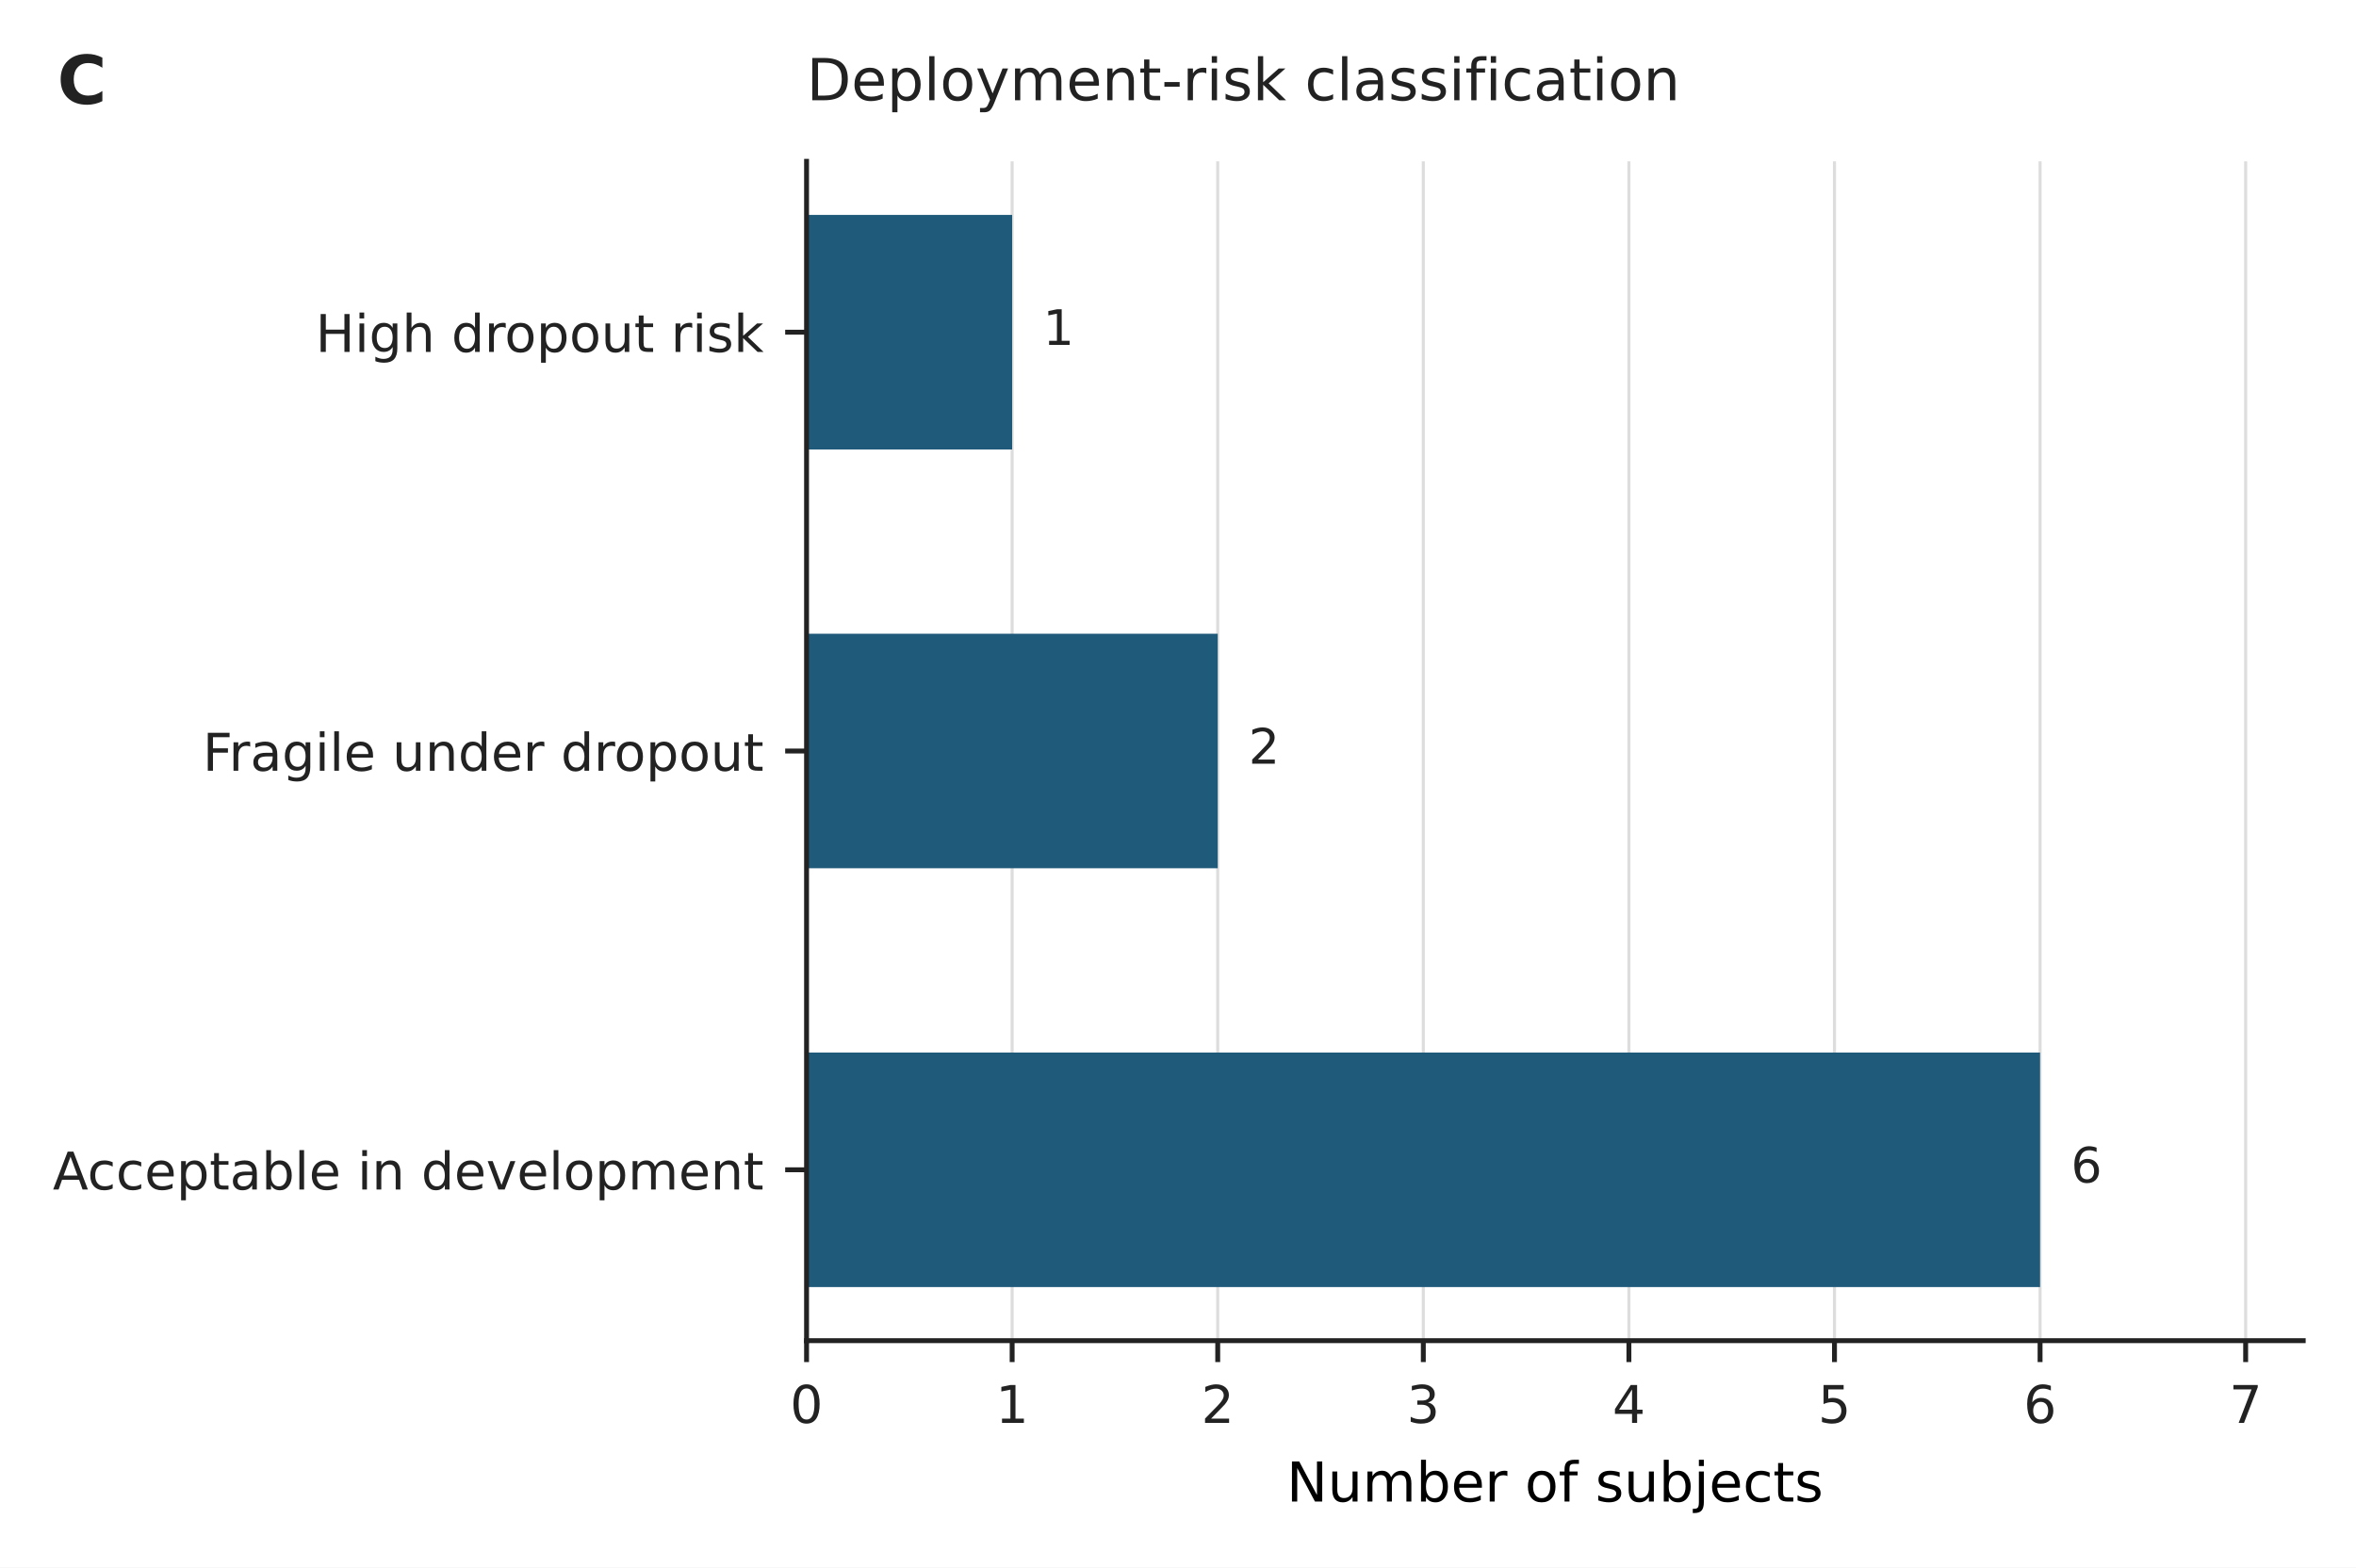
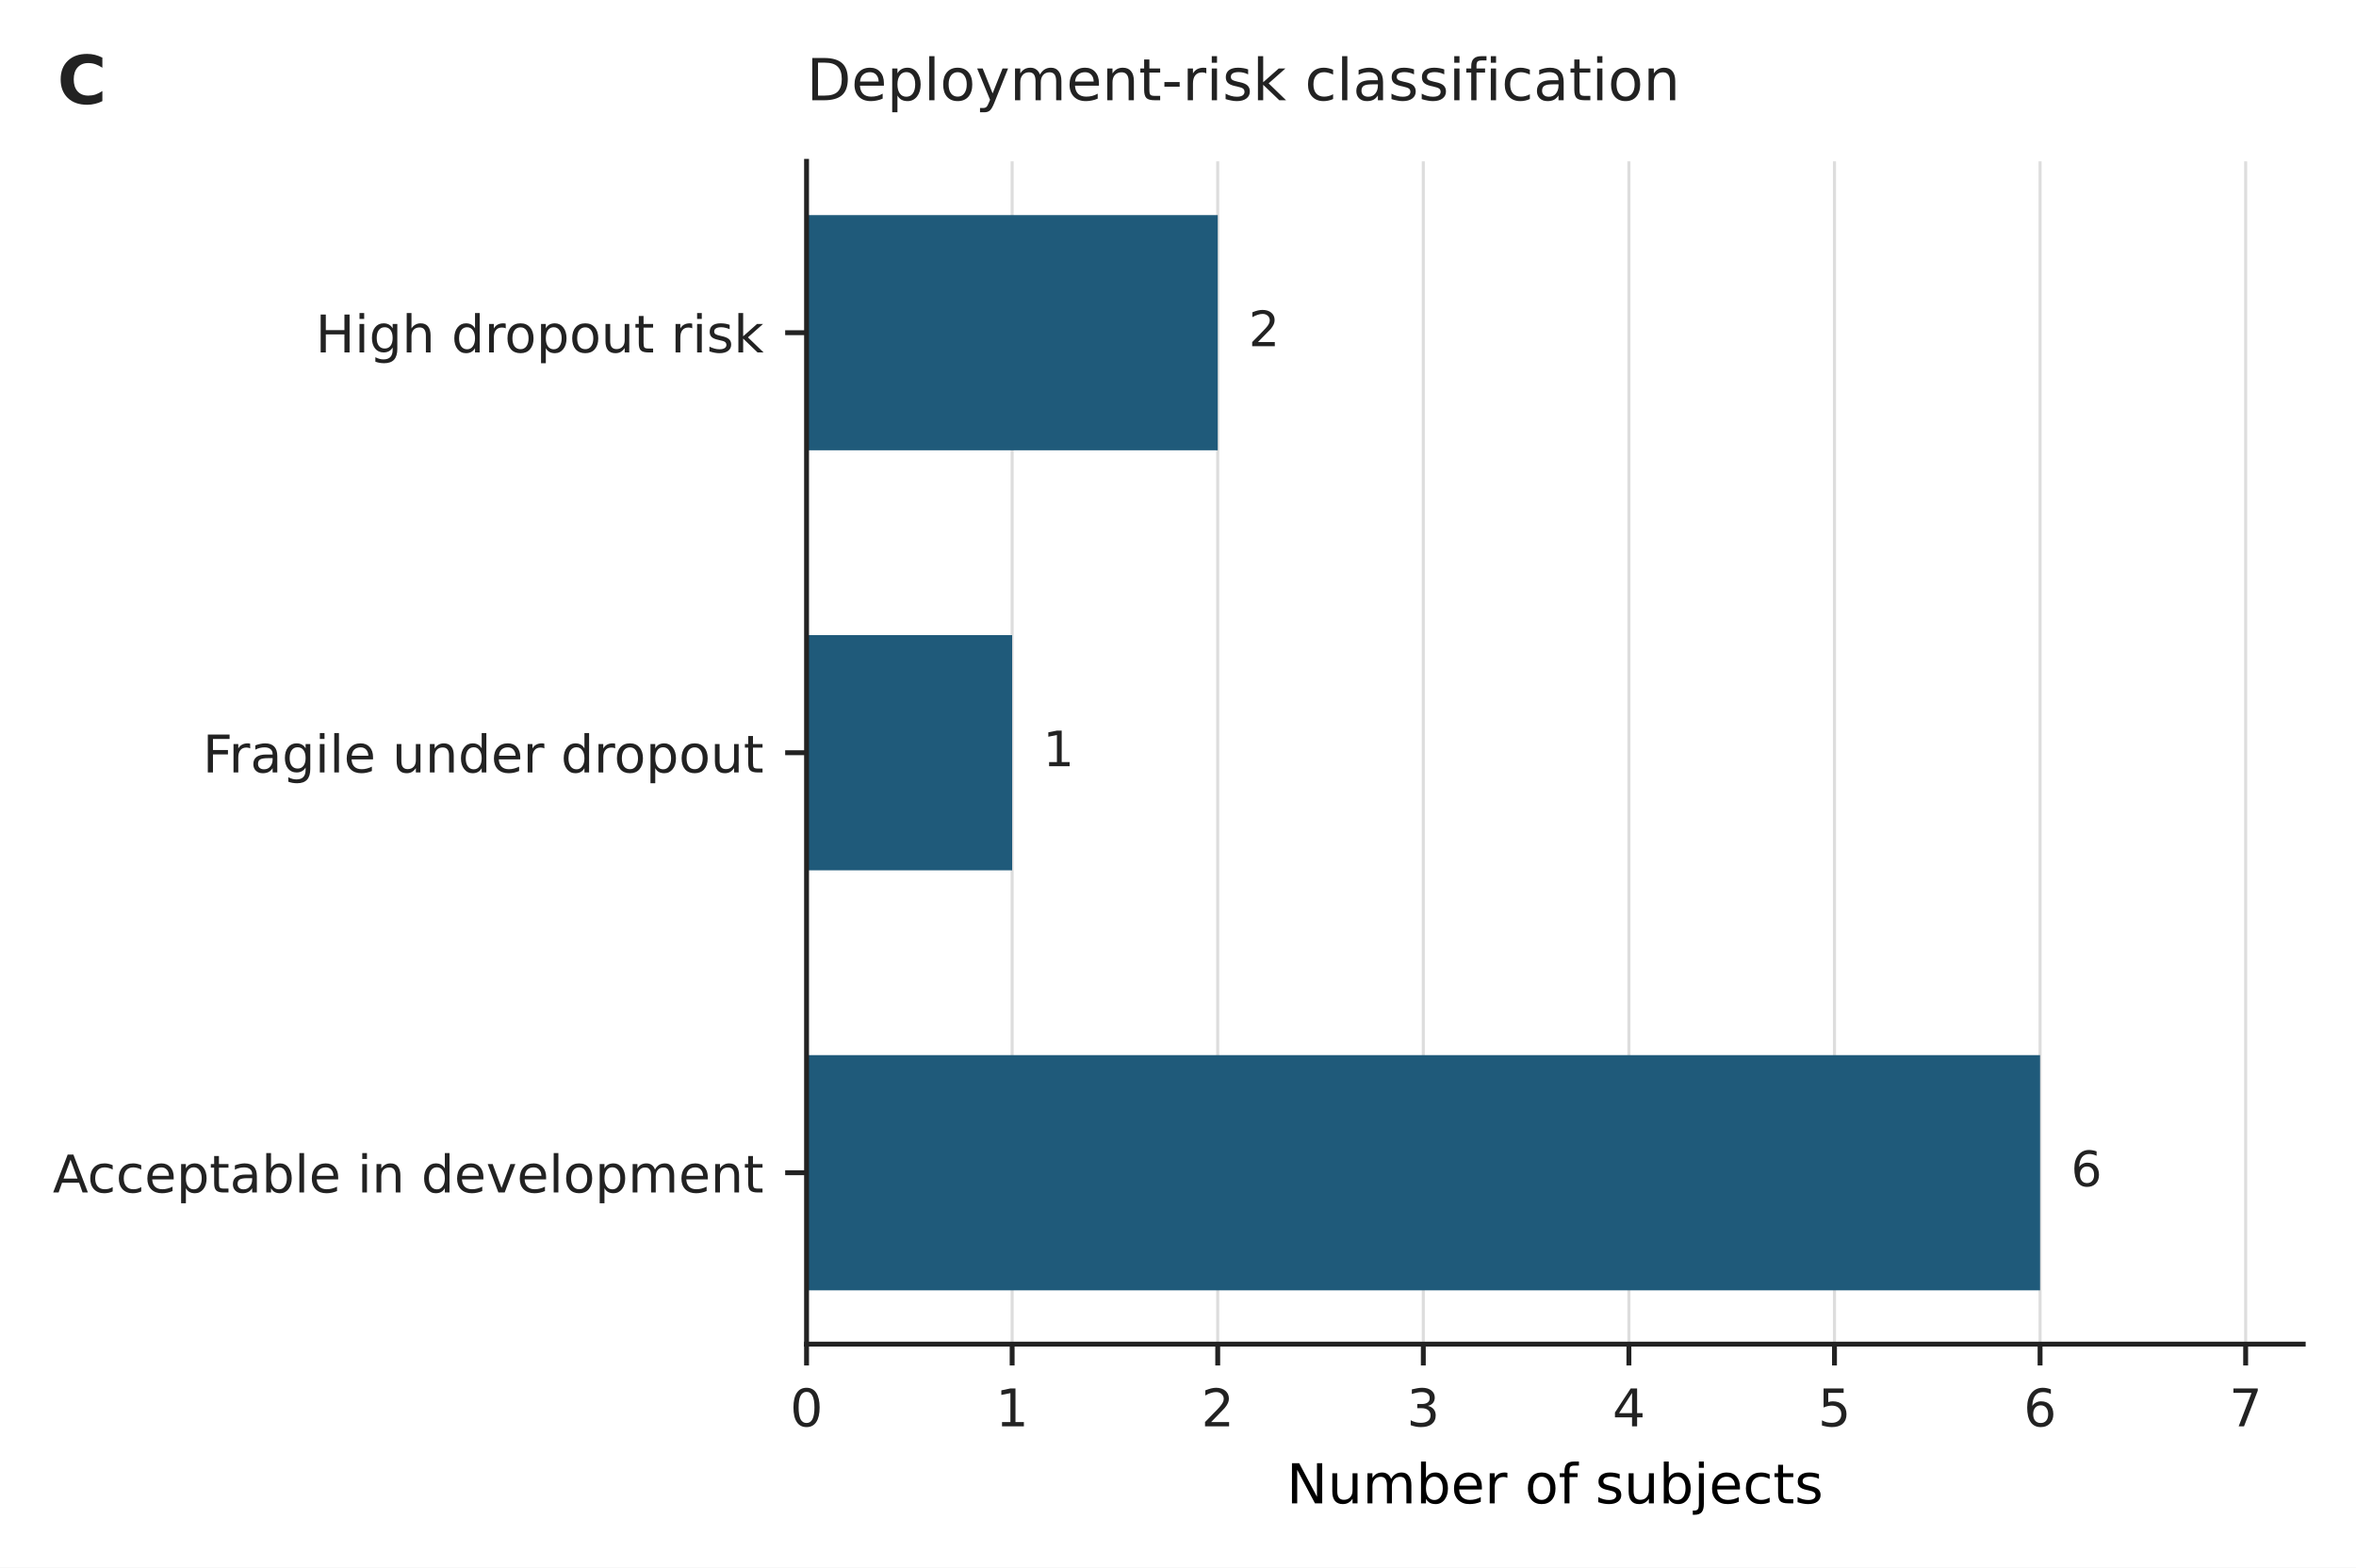
<svg xmlns="http://www.w3.org/2000/svg" xmlns:xlink="http://www.w3.org/1999/xlink" width="385.68pt" height="256.632pt" viewBox="0 0 385.68 256.632" version="1.1">
  <defs>
    <style type="text/css">*{stroke-linejoin: round; stroke-linecap: butt}</style>
  </defs>
  <g id="figure_1">
    <g id="patch_1">
      <path d="M 0 256.632  L 385.68 256.632  L 385.68 0  L 0 0  z " style="fill: #ffffff" />
    </g>
    <g id="axes_1">
      <g id="patch_2">
-         <path d="M 132.034 219.491  L 377.04 219.491  L 377.04 26.411  L 132.034 26.411  z " style="fill: #ffffff" />
+         <path d="M 132.034 220.055  L 377.04 220.055  L 377.04 26.411  L 132.034 26.411  z " style="fill: #ffffff" />
      </g>
      <g id="matplotlib.axis_1">
        <g id="xtick_1">
          <g id="line2d_1">
-             <path d="M 132.034 219.491  L 132.034 26.411  " clip-path="url(#p1bc41f1511)" style="fill: none; stroke: #dddddd; stroke-width: 0.5; stroke-linecap: square" />
+             <path d="M 132.034 220.055  L 132.034 26.411  " clip-path="url(#pdcfff3a3ea)" style="fill: none; stroke: #dddddd; stroke-width: 0.5; stroke-linecap: square" />
          </g>
          <g id="line2d_2">
            <defs>
-               <path id="m8d510af1a9" d="M 0 0  L 0 3.5  " style="stroke: #222222; stroke-width: 0.8" />
+               <path id="m1aa174b6ee" d="M 0 0  L 0 3.5  " style="stroke: #222222; stroke-width: 0.8" />
            </defs>
            <g>
-               <use xlink:href="#m8d510af1a9" x="132.034" y="219.491" style="fill: #222222; stroke: #222222; stroke-width: 0.8" />
+               <use xlink:href="#m1aa174b6ee" x="132.034" y="220.055" style="fill: #222222; stroke: #222222; stroke-width: 0.8" />
            </g>
          </g>
          <g id="text_1">
-             <text style="font-size: 8.5px; font-family: 'DejaVu Sans'; text-anchor: middle; fill: #222222" x="132.034" y="232.949" transform="rotate(-0 132.0342 232.9491)">0</text>
+             <text style="font-size: 8.5px; font-family: 'DejaVu Sans'; text-anchor: middle; fill: #222222" x="132.034" y="233.514" transform="rotate(-0 132.0342 233.5137)">0</text>
          </g>
        </g>
        <g id="xtick_2">
          <g id="line2d_3">
-             <path d="M 165.689 219.491  L 165.689 26.411  " clip-path="url(#p1bc41f1511)" style="fill: none; stroke: #dddddd; stroke-width: 0.5; stroke-linecap: square" />
+             <path d="M 165.689 220.055  L 165.689 26.411  " clip-path="url(#pdcfff3a3ea)" style="fill: none; stroke: #dddddd; stroke-width: 0.5; stroke-linecap: square" />
          </g>
          <g id="line2d_4">
            <g>
-               <use xlink:href="#m8d510af1a9" x="165.689" y="219.491" style="fill: #222222; stroke: #222222; stroke-width: 0.8" />
+               <use xlink:href="#m1aa174b6ee" x="165.689" y="220.055" style="fill: #222222; stroke: #222222; stroke-width: 0.8" />
            </g>
          </g>
          <g id="text_2">
-             <text style="font-size: 8.5px; font-family: 'DejaVu Sans'; text-anchor: middle; fill: #222222" x="165.689" y="232.949" transform="rotate(-0 165.6888 232.9491)">1</text>
+             <text style="font-size: 8.5px; font-family: 'DejaVu Sans'; text-anchor: middle; fill: #222222" x="165.689" y="233.514" transform="rotate(-0 165.6888 233.5137)">1</text>
          </g>
        </g>
        <g id="xtick_3">
          <g id="line2d_5">
-             <path d="M 199.343 219.491  L 199.343 26.411  " clip-path="url(#p1bc41f1511)" style="fill: none; stroke: #dddddd; stroke-width: 0.5; stroke-linecap: square" />
+             <path d="M 199.343 220.055  L 199.343 26.411  " clip-path="url(#pdcfff3a3ea)" style="fill: none; stroke: #dddddd; stroke-width: 0.5; stroke-linecap: square" />
          </g>
          <g id="line2d_6">
            <g>
-               <use xlink:href="#m8d510af1a9" x="199.343" y="219.491" style="fill: #222222; stroke: #222222; stroke-width: 0.8" />
+               <use xlink:href="#m1aa174b6ee" x="199.343" y="220.055" style="fill: #222222; stroke: #222222; stroke-width: 0.8" />
            </g>
          </g>
          <g id="text_3">
-             <text style="font-size: 8.5px; font-family: 'DejaVu Sans'; text-anchor: middle; fill: #222222" x="199.343" y="232.949" transform="rotate(-0 199.3434 232.9491)">2</text>
+             <text style="font-size: 8.5px; font-family: 'DejaVu Sans'; text-anchor: middle; fill: #222222" x="199.343" y="233.514" transform="rotate(-0 199.3434 233.5137)">2</text>
          </g>
        </g>
        <g id="xtick_4">
          <g id="line2d_7">
-             <path d="M 232.998 219.491  L 232.998 26.411  " clip-path="url(#p1bc41f1511)" style="fill: none; stroke: #dddddd; stroke-width: 0.5; stroke-linecap: square" />
+             <path d="M 232.998 220.055  L 232.998 26.411  " clip-path="url(#pdcfff3a3ea)" style="fill: none; stroke: #dddddd; stroke-width: 0.5; stroke-linecap: square" />
          </g>
          <g id="line2d_8">
            <g>
-               <use xlink:href="#m8d510af1a9" x="232.998" y="219.491" style="fill: #222222; stroke: #222222; stroke-width: 0.8" />
+               <use xlink:href="#m1aa174b6ee" x="232.998" y="220.055" style="fill: #222222; stroke: #222222; stroke-width: 0.8" />
            </g>
          </g>
          <g id="text_4">
-             <text style="font-size: 8.5px; font-family: 'DejaVu Sans'; text-anchor: middle; fill: #222222" x="232.998" y="232.949" transform="rotate(-0 232.9979 232.9491)">3</text>
+             <text style="font-size: 8.5px; font-family: 'DejaVu Sans'; text-anchor: middle; fill: #222222" x="232.998" y="233.514" transform="rotate(-0 232.9979 233.5137)">3</text>
          </g>
        </g>
        <g id="xtick_5">
          <g id="line2d_9">
-             <path d="M 266.653 219.491  L 266.653 26.411  " clip-path="url(#p1bc41f1511)" style="fill: none; stroke: #dddddd; stroke-width: 0.5; stroke-linecap: square" />
+             <path d="M 266.653 220.055  L 266.653 26.411  " clip-path="url(#pdcfff3a3ea)" style="fill: none; stroke: #dddddd; stroke-width: 0.5; stroke-linecap: square" />
          </g>
          <g id="line2d_10">
            <g>
-               <use xlink:href="#m8d510af1a9" x="266.653" y="219.491" style="fill: #222222; stroke: #222222; stroke-width: 0.8" />
+               <use xlink:href="#m1aa174b6ee" x="266.653" y="220.055" style="fill: #222222; stroke: #222222; stroke-width: 0.8" />
            </g>
          </g>
          <g id="text_5">
-             <text style="font-size: 8.5px; font-family: 'DejaVu Sans'; text-anchor: middle; fill: #222222" x="266.653" y="232.949" transform="rotate(-0 266.6525 232.9491)">4</text>
+             <text style="font-size: 8.5px; font-family: 'DejaVu Sans'; text-anchor: middle; fill: #222222" x="266.653" y="233.514" transform="rotate(-0 266.6525 233.5137)">4</text>
          </g>
        </g>
        <g id="xtick_6">
          <g id="line2d_11">
-             <path d="M 300.307 219.491  L 300.307 26.411  " clip-path="url(#p1bc41f1511)" style="fill: none; stroke: #dddddd; stroke-width: 0.5; stroke-linecap: square" />
+             <path d="M 300.307 220.055  L 300.307 26.411  " clip-path="url(#pdcfff3a3ea)" style="fill: none; stroke: #dddddd; stroke-width: 0.5; stroke-linecap: square" />
          </g>
          <g id="line2d_12">
            <g>
-               <use xlink:href="#m8d510af1a9" x="300.307" y="219.491" style="fill: #222222; stroke: #222222; stroke-width: 0.8" />
+               <use xlink:href="#m1aa174b6ee" x="300.307" y="220.055" style="fill: #222222; stroke: #222222; stroke-width: 0.8" />
            </g>
          </g>
          <g id="text_6">
-             <text style="font-size: 8.5px; font-family: 'DejaVu Sans'; text-anchor: middle; fill: #222222" x="300.307" y="232.949" transform="rotate(-0 300.3071 232.9491)">5</text>
+             <text style="font-size: 8.5px; font-family: 'DejaVu Sans'; text-anchor: middle; fill: #222222" x="300.307" y="233.514" transform="rotate(-0 300.3071 233.5137)">5</text>
          </g>
        </g>
        <g id="xtick_7">
          <g id="line2d_13">
-             <path d="M 333.962 219.491  L 333.962 26.411  " clip-path="url(#p1bc41f1511)" style="fill: none; stroke: #dddddd; stroke-width: 0.5; stroke-linecap: square" />
+             <path d="M 333.962 220.055  L 333.962 26.411  " clip-path="url(#pdcfff3a3ea)" style="fill: none; stroke: #dddddd; stroke-width: 0.5; stroke-linecap: square" />
          </g>
          <g id="line2d_14">
            <g>
-               <use xlink:href="#m8d510af1a9" x="333.962" y="219.491" style="fill: #222222; stroke: #222222; stroke-width: 0.8" />
+               <use xlink:href="#m1aa174b6ee" x="333.962" y="220.055" style="fill: #222222; stroke: #222222; stroke-width: 0.8" />
            </g>
          </g>
          <g id="text_7">
-             <text style="font-size: 8.5px; font-family: 'DejaVu Sans'; text-anchor: middle; fill: #222222" x="333.962" y="232.949" transform="rotate(-0 333.9617 232.9491)">6</text>
+             <text style="font-size: 8.5px; font-family: 'DejaVu Sans'; text-anchor: middle; fill: #222222" x="333.962" y="233.514" transform="rotate(-0 333.9617 233.5137)">6</text>
          </g>
        </g>
        <g id="xtick_8">
          <g id="line2d_15">
-             <path d="M 367.616 219.491  L 367.616 26.411  " clip-path="url(#p1bc41f1511)" style="fill: none; stroke: #dddddd; stroke-width: 0.5; stroke-linecap: square" />
+             <path d="M 367.616 220.055  L 367.616 26.411  " clip-path="url(#pdcfff3a3ea)" style="fill: none; stroke: #dddddd; stroke-width: 0.5; stroke-linecap: square" />
          </g>
          <g id="line2d_16">
            <g>
-               <use xlink:href="#m8d510af1a9" x="367.616" y="219.491" style="fill: #222222; stroke: #222222; stroke-width: 0.8" />
+               <use xlink:href="#m1aa174b6ee" x="367.616" y="220.055" style="fill: #222222; stroke: #222222; stroke-width: 0.8" />
            </g>
          </g>
          <g id="text_8">
-             <text style="font-size: 8.5px; font-family: 'DejaVu Sans'; text-anchor: middle; fill: #222222" x="367.616" y="232.949" transform="rotate(-0 367.6162 232.9491)">7</text>
+             <text style="font-size: 8.5px; font-family: 'DejaVu Sans'; text-anchor: middle; fill: #222222" x="367.616" y="233.514" transform="rotate(-0 367.6162 233.5137)">7</text>
          </g>
        </g>
        <g id="text_9">
-           <text style="font-size: 9px; font-family: 'DejaVu Sans'; text-anchor: middle" x="254.537" y="245.83" transform="rotate(-0 254.5369 245.8297)">Number of subjects</text>
+           <text style="font-size: 9px; font-family: 'DejaVu Sans'; text-anchor: middle" x="254.537" y="246.12" transform="rotate(-0 254.5369 246.12)">Number of subjects</text>
        </g>
      </g>
      <g id="matplotlib.axis_2">
        <g id="ytick_1">
          <g id="line2d_17">
            <defs>
-               <path id="mefd051e13d" d="M 0 0  L -3.5 0  " style="stroke: #222222; stroke-width: 0.8" />
+               <path id="mc4e09d57b0" d="M 0 0  L -3.5 0  " style="stroke: #222222; stroke-width: 0.8" />
            </defs>
            <g>
-               <use xlink:href="#mefd051e13d" x="132.034" y="54.385" style="fill: #222222; stroke: #222222; stroke-width: 0.8" />
+               <use xlink:href="#mc4e09d57b0" x="132.034" y="54.467" style="fill: #222222; stroke: #222222; stroke-width: 0.8" />
            </g>
          </g>
          <g id="text_10">
-             <text style="font-size: 8.5px; font-family: 'DejaVu Sans'; text-anchor: end; fill: #222222" x="125.034" y="57.615" transform="rotate(-0 125.0342 57.61479)">High dropout risk</text>
+             <text style="font-size: 8.5px; font-family: 'DejaVu Sans'; text-anchor: end; fill: #222222" x="125.034" y="57.697" transform="rotate(-0 125.0342 57.69651)">High dropout risk</text>
          </g>
        </g>
        <g id="ytick_2">
          <g id="line2d_18">
            <g>
-               <use xlink:href="#mefd051e13d" x="132.034" y="122.951" style="fill: #222222; stroke: #222222; stroke-width: 0.8" />
+               <use xlink:href="#mc4e09d57b0" x="132.034" y="123.233" style="fill: #222222; stroke: #222222; stroke-width: 0.8" />
            </g>
          </g>
          <g id="text_11">
-             <text style="font-size: 8.5px; font-family: 'DejaVu Sans'; text-anchor: end; fill: #222222" x="125.034" y="126.18" transform="rotate(-0 125.0342 126.1802)">Fragile under dropout</text>
+             <text style="font-size: 8.5px; font-family: 'DejaVu Sans'; text-anchor: end; fill: #222222" x="125.034" y="126.462" transform="rotate(-0 125.0342 126.4622)">Fragile under dropout</text>
          </g>
        </g>
        <g id="ytick_3">
          <g id="line2d_19">
            <g>
-               <use xlink:href="#mefd051e13d" x="132.034" y="191.516" style="fill: #222222; stroke: #222222; stroke-width: 0.8" />
+               <use xlink:href="#mc4e09d57b0" x="132.034" y="191.999" style="fill: #222222; stroke: #222222; stroke-width: 0.8" />
            </g>
          </g>
          <g id="text_12">
-             <text style="font-size: 8.5px; font-family: 'DejaVu Sans'; text-anchor: end; fill: #222222" x="125.034" y="194.746" transform="rotate(-0 125.0342 194.7457)">Acceptable in development</text>
+             <text style="font-size: 8.5px; font-family: 'DejaVu Sans'; text-anchor: end; fill: #222222" x="125.034" y="195.228" transform="rotate(-0 125.0342 195.228)">Acceptable in development</text>
          </g>
        </g>
      </g>
      <g id="patch_3">
-         <path d="M 132.034 35.187  L 165.689 35.187  L 165.689 73.584  L 132.034 73.584  z " clip-path="url(#p1bc41f1511)" style="fill: #1f5a7a" />
+         <path d="M 132.034 35.213  L 199.343 35.213  L 199.343 73.722  L 132.034 73.722  z " clip-path="url(#pdcfff3a3ea)" style="fill: #1f5a7a" />
      </g>
      <g id="patch_4">
-         <path d="M 132.034 103.753  L 199.343 103.753  L 199.343 142.149  L 132.034 142.149  z " clip-path="url(#p1bc41f1511)" style="fill: #1f5a7a" />
+         <path d="M 132.034 103.978  L 165.689 103.978  L 165.689 142.487  L 132.034 142.487  z " clip-path="url(#pdcfff3a3ea)" style="fill: #1f5a7a" />
      </g>
      <g id="patch_5">
-         <path d="M 132.034 172.318  L 333.962 172.318  L 333.962 210.715  L 132.034 210.715  z " clip-path="url(#p1bc41f1511)" style="fill: #1f5a7a" />
+         <path d="M 132.034 172.744  L 333.962 172.744  L 333.962 211.253  L 132.034 211.253  z " clip-path="url(#pdcfff3a3ea)" style="fill: #1f5a7a" />
      </g>
      <g id="patch_6">
-         <path d="M 132.034 219.491  L 132.034 26.411  " style="fill: none; stroke: #222222; stroke-width: 0.8; stroke-linejoin: miter; stroke-linecap: square" />
+         <path d="M 132.034 220.055  L 132.034 26.411  " style="fill: none; stroke: #222222; stroke-width: 0.8; stroke-linejoin: miter; stroke-linecap: square" />
      </g>
      <g id="patch_7">
-         <path d="M 132.034 219.491  L 377.04 219.491  " style="fill: none; stroke: #222222; stroke-width: 0.8; stroke-linejoin: miter; stroke-linecap: square" />
+         <path d="M 132.034 220.055  L 377.04 220.055  " style="fill: none; stroke: #222222; stroke-width: 0.8; stroke-linejoin: miter; stroke-linecap: square" />
      </g>
      <g id="text_13">
-         <text style="font-size: 8px; font-family: 'DejaVu Sans'; text-anchor: start; fill: #222222" x="170.737" y="56.464" transform="rotate(-0 170.737 56.46358)">1</text>
+         <text style="font-size: 8px; font-family: 'DejaVu Sans'; text-anchor: start; fill: #222222" x="204.392" y="56.675" transform="rotate(-0 204.3916 56.67467)">2</text>
      </g>
      <g id="text_14">
-         <text style="font-size: 8px; font-family: 'DejaVu Sans'; text-anchor: start; fill: #222222" x="204.392" y="125.029" transform="rotate(-0 204.3916 125.029)">2</text>
+         <text style="font-size: 8px; font-family: 'DejaVu Sans'; text-anchor: start; fill: #222222" x="170.737" y="125.44" transform="rotate(-0 170.737 125.4404)">1</text>
      </g>
      <g id="text_15">
-         <text style="font-size: 8px; font-family: 'DejaVu Sans'; text-anchor: start; fill: #222222" x="339.01" y="193.594" transform="rotate(-0 339.0099 193.5945)">6</text>
+         <text style="font-size: 8px; font-family: 'DejaVu Sans'; text-anchor: start; fill: #222222" x="339.01" y="194.206" transform="rotate(-0 339.0099 194.2061)">6</text>
      </g>
      <g id="text_16">
        <text style="font-size: 9.5px; font-family: 'DejaVu Sans'; text-anchor: start; fill: #222222" x="132.034" y="16.411" transform="rotate(-0 132.0342 16.41076)">Deployment-risk classification</text>
      </g>
    </g>
    <g id="text_17">
-       <text style="font-weight: 700; font-size: 11px; font-family: 'DejaVu Sans'; text-anchor: start; fill: #222222" x="9.384" y="16.997" transform="rotate(-0 9.38376 16.99742)">C</text>
+       <text style="font-weight: 700; font-size: 11px; font-family: 'DejaVu Sans'; text-anchor: start; fill: #222222" x="9.384" y="16.998" transform="rotate(-0 9.38376 16.99828)">C</text>
    </g>
  </g>
  <defs>
-     <clipPath id="p1bc41f1511">
-       <rect x="132.034" y="26.411" width="245.005" height="193.08" />
+     <clipPath id="pdcfff3a3ea">
+       <rect x="132.034" y="26.411" width="245.005" height="193.644" />
    </clipPath>
  </defs>
</svg>
